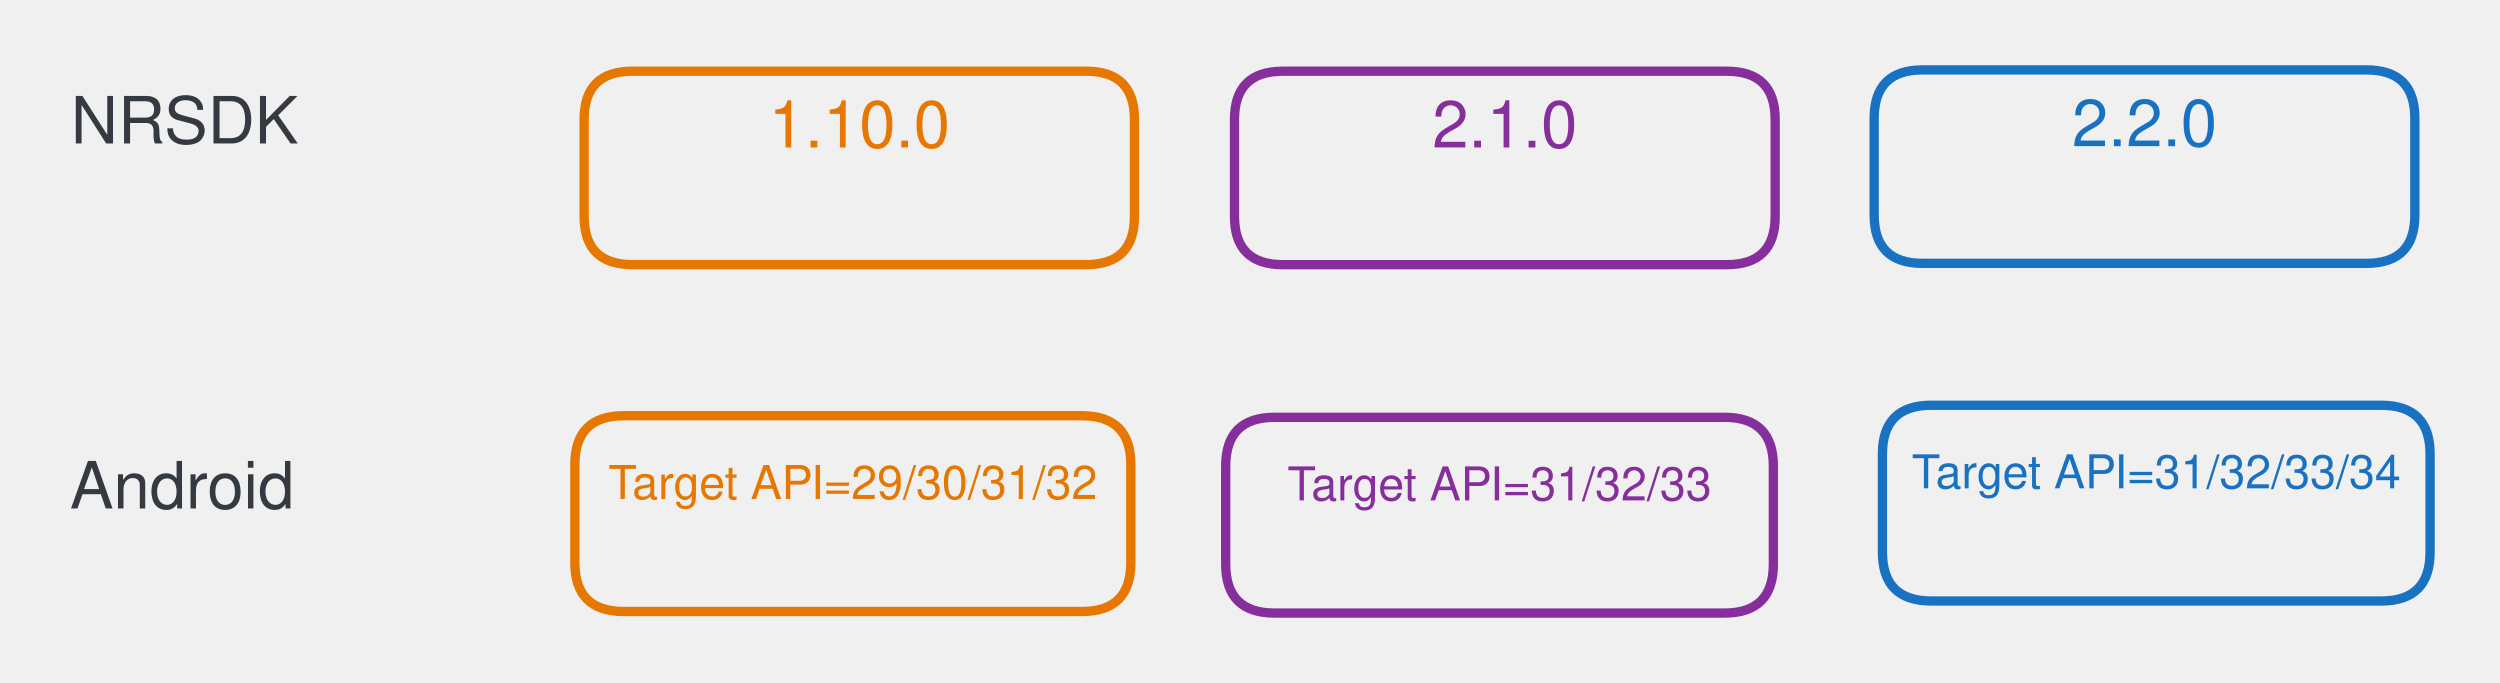
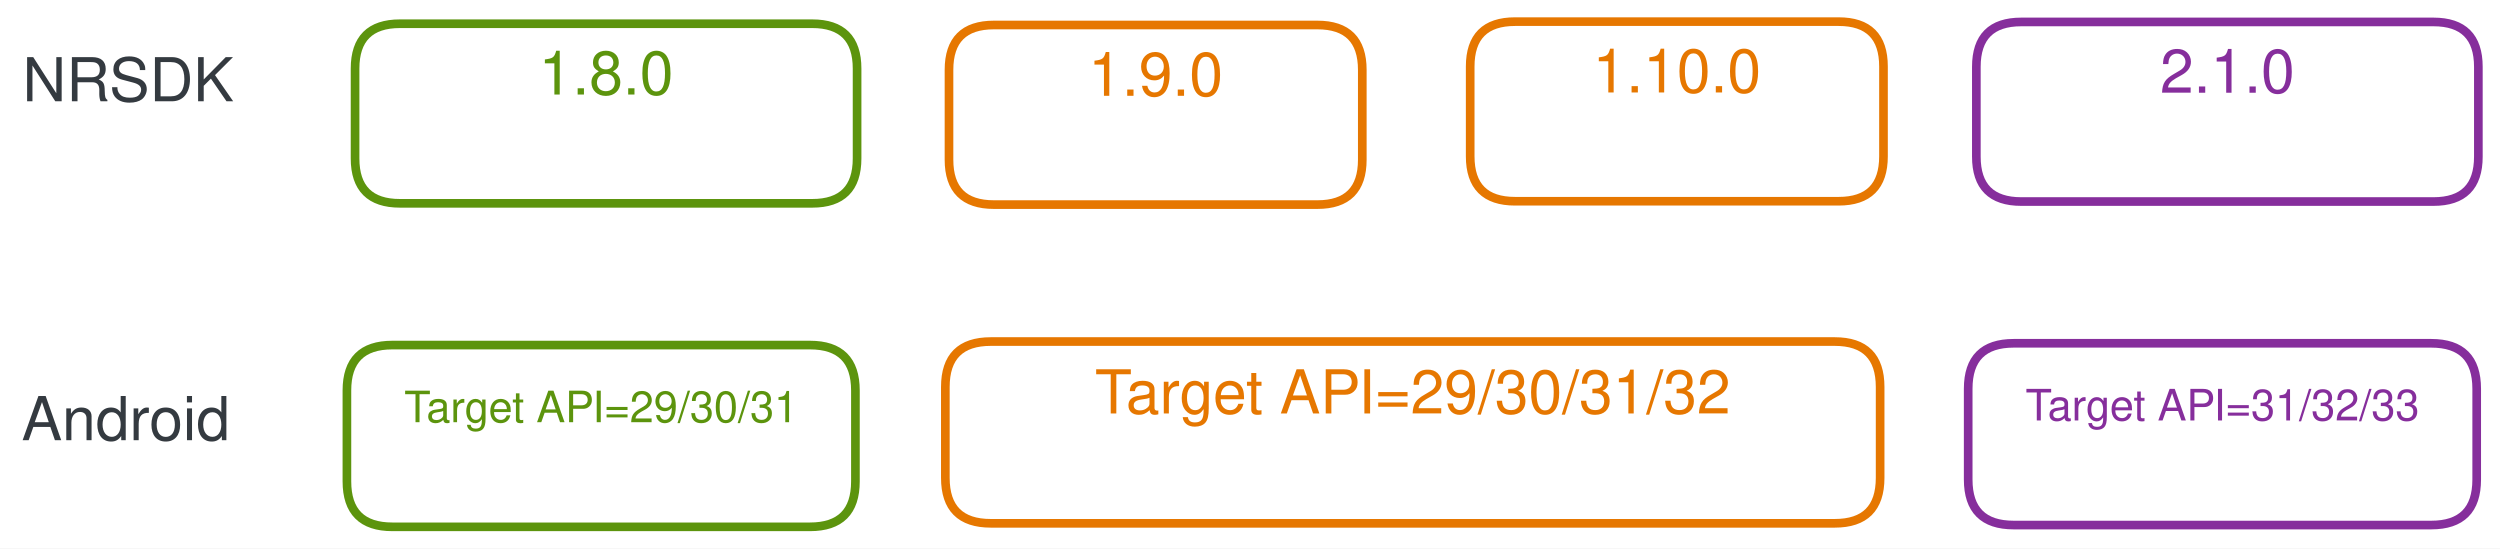
- <svg xmlns="http://www.w3.org/2000/svg" height="293.065" version="1.1" viewBox="0 0 1072.734 293.065" width="1072.734">
+ <svg xmlns="http://www.w3.org/2000/svg" version="1.1" viewBox="0 0 1155.344 253.468" width="1155.344" height="253.468">
  
-   eyJ2ZXJzaW9uIjoiMSIsImVuY29kaW5nIjoiYnN0cmluZyIsImNvbXByZXNzZWQiOnRydWUsImVuY29kZWQiOiJ4nOVa23LaSFx1MDAxMH33V7jY15Q890uq9lx1MDAwMeNcdTAwMWK2QzbBXHUwMDE3kq2tlIxcdTAwMDQoXGJcdFx1MDAwYmGDU/73bVx0XHUwMDFiXHRxMVx1MDAxMLDl3Ty44p6RpqenT58+I//a2d0thMOuXfi4W7BcdTAwMDd103WswLwvfIjsd3bQc3xcdTAwMGaGSPx7z+9cdTAwMDf1eGYrXGa7vY97e2a3azSd8Mb320bd74xcdTAwMWWzXbtje2FcdTAwMGYm/lxyv+/u/op/plx1MDAxNlxu7UFcdTAwMTjPja3JMpiTrLXie/GSmlJMpOR8PMHpXHUwMDFkwEqhbcFow3R7djJixbu5v/VcdTAwMWI/ROeh5JPWOVx1MDAxYVx1MDAwNJ3boU5WbTiuW1xyh+5oP2a91Vx1MDAwZuxktFx1MDAxN1x1MDAwNn7bvnassFx1MDAxNfmVsY+f6/lcdTAwMTCv5KnA7zdbnt3rTTzjd826XHUwMDEzXHUwMDBlI1x1MDAxYkJjq+k143cklkFcdTAwMWNcdTAwMDFlSIqYXHUwMDE0VGqqXHUwMDE5p+Ph6Fx1MDAwNZQwQzEhXHUwMDE05YhgLYnMeFbyXT+IPPuDMmoylPh2Y9bbTXDQs8ZzwsD0el0zgMNK5t0/7VkrXHUwMDAzYSokVjKJect2mq0wdiRZ2I6PXHUwMDAwU6S1RFxcJLOj5bplK06Ef5LAXHUwMDA3ZscuR494fddNx86znmI3MXBcdTAwMTNcclx1MDAxY6ZyKnlVv2uZo1x1MDAwNMCwMlx1MDAxN1JcdTAwMTOiceKA63jt7OtcXL/enpEzXHLfXHUwMDBiq85DdFwiRE1Yj8yO41x1MDAwZZ9BMMrjKH8hgJWv1YOzwoS56DrNKJVcdTAwMGKu3ZjM8dBcdTAwMDF0jYdDv5uM1mFcdTAwMTnT8exgOix+4DRcdTAwMWTPdC9mL1x0O7RPnlx1MDAwZlx1MDAwNVx1MDAxYphcdTAwMTHFZfIzdfo9O5pcdTAwMWJtQ8TGx1x1MDAwZitik4l52MSaXHUwMDEygVx1MDAwNeTr0uBcdTAwMTT3t6e2+vnZtLyB31x1MDAxNJdn5+fB0XtcdTAwMDAnJVxuScw1I1Sl4lx1MDAxYr2AKWwwQeA9Wlx1MDAxMSFExq9cckJTXHUwMDE4XHUwMDFjaSm4IMtBUyhcdM6mi8l/XHUwMDFlmkXPXG789PG/XHUwMDA2OKdcdTAwMTbdPDxcdTAwMDO7XHUwMDFljrJzXHUwMDA2RjWhWetcdTAwMTijUiuEOVLJjJcw6rjeUbFzPVx1MDAxNFx1MDAwZvdcdTAwMWRVXHUwMDE5to6rlfLn9TDK1sBogr1VMEolM7SGfGOYUopQXHUwMDA2okxcdTAwMTlKc1x1MDAwMsNKcElcdTAwMTbwpy2kRL9cdTAwMDFSqFx1MDAwZlx1MDAwNpeMzOZPlYrIXGKkRGHO4ICSXHUwMDFhujZGn5MmSVx1MDAxYvxkeZxcdTAwMGbd8TPJ0+NMXHUwMDE4SsIr19Viv0Hvfta6lzWz5JfGW57Iz1x1MDAxOH/jgcen/82vXHUwMDBiXG5RJPQqdWEt9oL6N1x1MDAwZlx1MDAxOYwgXHUwMDA1h4WXJ6/F4cgpeVGlXGZNXHUwMDA0jXbK1Vx1MDAxNDCkXHUwMDA27lx1MDAxMkJcdTAwMGJcdTAwMTRccqZGN45cdTAwMGKMXGaJidJoJntcdTAwMTFiTJRIPlx1MDAwNVx1MDAxNKxcdTAwMTliSEJz+nZstnrWzmQzNGFdwGZcdTAwMTdm0LTD3eJf5T+J3qNoj+I9SuaQW1x1MDAxZPy3g1x1MDAwNfTWcSwrTSCTXGb3Ut3Pkt5Lvq3BgViuz4FSs6x1zIFCMIRcYpMriMhvV4cuXHUwMDFl8rbvmeWWb5do6fw6/1x1MDAxY1xiUFx1MDAxN0pJLVwiSSZRRkRcImwgjpGQlENTxnTGsU1yoDBA00O/K5mO/iV0mzBh4twzwFx1MDAxOdVcdTAwMDRjJJPZ+aFCZNXOTlAgXHUwMDFhl59Ue/C1fFx1MDAxYvrs4l1RIdNoXHUwMDFlQFxiJoxcdTAwMGLMVmhcdTAwMTJcdTAwMTfHI6dcXMhAyGHYLGQmm1x1MDAwNVx1MDAxMFx1MDAwMlx1MDAwMutVXHUwMDAwXCKlodjyQlx1MDAwZVDBKFegtN899S0t5IAxkIG2RHUvlPcs1WV9eWV5JzXOWp+RSzWSXFxcIr18XHUwMDEzW1x0+rJU5cTv1z5XK7U2Odg/XfNcdTAwMDbm9ZhNXHUwMDAwcFx1MDAxMYBcdTAwMTJpwblcdTAwMTQ4YYgxsVx0RSBcdTAwMTZcdTAwMThcdTAwMDGyScavXHUwMDA0t0pcdTAwMTBb13+H2JJ3L2AygiRIUEFZcm55YLKZXGaRSlxy88Rygutrv9a9KDW+/tAt27NcdTAwMDY5ZDIoznOZXGYxcFx1MDAwNUuJl1x1MDAwNsTsXeecySRcdTAwMDO9pCVcdTAwMDdeYNElbFx1MDAwNlx1MDAxMFx1MDAxMZG9XG4gXHUwMDA0MYjkdI6om2YyXHUwMDA2xFx0XCJO/o+IjFx1MDAxOHhrPPZCMc/yWMaV176lRDxrTWCrXHUwMDE11YKg5Vx1MDAxYtCK9Pvf28NcdTAwMDFcdTAwMTleXHUwMDFj15S7f2Cx45P881x1MDAxODNI1F5cbiVcdIeOblx1MDAwMraAVINLQjWnIFYn2tPNXHUwMDEz2VKXk5wjRIH0NvBtb+OKrNJWPrrtf8HnJ165fVRCg/aPXGat5VxckUk699OaXHUwMDE0UV+nxVxueFhcdTAwMTiOnNJcdTAwMTiwgcEpJLxcdTAwMDJ9g6bwoKDrflx1MDAxZDxgpaJ7UIj4zGt7MtXiaUw4Ufgtv3q/4WVkfNW3R+nutnhtcXFfcFx1MDAxNTnDsyzN8VSWJFePan1igzyfe7WiNEbQXHUwMDFlrXCzYofVy4pz2Cza51c35vHdbfFTqZF3YtOUXHUwMDE4XHUwMDFjXHUwMDAzUHGKK0baXGZcdTAwMTlcdTAwMWNJlbZnwYu1xHXyO2S2nCrDXHUwMDE0a1x1MDAxNn1ty1x1MDAxNZu9pMqaZtFcZiwsdfmg2L+6XHUwMDE2h7X9jnpfbIahpaSMr/B3XCKzN51zNsMgPFxyqrCiXFxTmcFcdTAwMDFIMrRlXHUwMDFjrCrGcNSCQnOnNlx1MDAwMIj3o8bI9m5cdTAwMTVcdTAwMTdX7mk1Rt5SjaU+ykzBXHUwMDE1Wk/I5Vx1MDAxNfCKybHz7VxcnfZcdTAwMTj7Tlx1MDAxYUfBbfH0zMk/aVx1MDAwMSZFhrBcdTAwMThjRvxcdTAwMDeY22WspeRcdTAwMTemXHUwMDE0K4nT3UNcdTAwMWVcdTAwMThrdOSt7y3ZwsdF1ayedmpcdTAwMGaIfOlcdTAwMGWv3pX+UnTuvXr0d1xu4ItcXFx1MDAxYVx1MDAwMIujkVPCgjQ3XHUwMDE4kTL6UJtBgWSG2jpcbrAwiMg0jYs0l6KMXHUwMDEwrTbwffhcdTAwMWRrrj3KtiW7XqjiS8iuSedWUl47T1x1MDAxNaFgdrvVXHUwMDEwoj4uWnDMjvVcdTAwMTS6JNKFO8e+31+ccjtPRSHCn1x1MDAxZFfBx53Hf1x1MDAwMaSpMGcifQ==
+   eyJ2ZXJzaW9uIjoiMSIsImVuY29kaW5nIjoiYnN0cmluZyIsImNvbXByZXNzZWQiOnRydWUsImVuY29kZWQiOiJ4nN1a21LbSFx1MDAxMH3PV1DOa1x1MDAxMDPTc92qfYCAQzB4XHTXwNZcdTAwMTYlZNlWLCRFlrHZLf59W4ZYtmz5XHUwMDAysWNCXHUwMDE1LjxcdTAwMTemNXNOn+5cdTAwMWX9925jo5Q8RG7pj42S23Ns36vFdrf0IW2/d+O2XHUwMDE3XHUwMDA22MX639thJ3b6I5tJXHUwMDEytf/Y2rKjyGp4yW1cdTAwMTi2LCe8e5rm+u6dXHUwMDFiJG1cdTAwMWP4N37f2Piv/zm0UOL2kv7Yfmu2XGZcdTAwMTUk31pccoP+kpRTXHSGXHUwMDFholx1MDAwNiO89i4ulbg17K7bftvNetKmUqNcXLlQZUfsRbtwvNnc3KwwybJl657vnyZcdTAwMGb+01x1MDAwM9lOs1x1MDAxM7tZbzuJw5Z76dWSZrp6rn0wr1x1MDAxZOKGZbPisNNoXHUwMDA2brs9MieMbMdLXHUwMDFl0jaSPaBcdTAwMWQ0+v8ja+nhN8ktxVx1MDAwNFx1MDAwN1x1MDAwMG4kMaBcdTAwMDe96XxcdTAwMDBj4Vx1MDAxZVChNVx1MDAwN2M45TnDPoZ+XHUwMDE4p4a9XHUwMDA3XHUwMDBlNieZabe202qgfUFtMCaJ7aBcdTAwMWTZMVx1MDAxZVY2rvv8yEZbhIJUVCsx6Gy6XqOZpIawbGG3f1x1MDAwMlxmpOZcdTAwMWM/XHUwMDA2XHUwMDFk6WrR51pcdTAwMWZcdTAwMDf/XGZvUVB73qKg4/uZgWnH3lx1MDAxMHayOZ2oZj+dM5WGafwlWlxybaXvXHUwMDA1rfy/80OnNVx1MDAwMVx1MDAxYfUwSE69f9ONZ3qktWzfef7DXHUwMDBmsD/hNcUpblT15HS3Ulx1MDAxYWne9r1GXG7Zku/WR7GceMiiQXdcdTAwMTJGWa+Dy9he4Mafa3lzw9hreIHtn01eXHUwMDEyn9Dd/7H51KKcaaGyz6FTbrvp2PQxZL/x8cOCXHUwMDFj5DzfOuAgo3jGuF5cdTAwMDbtWVx1MDAxY/x+LTZ7vL5X9c/1QdlcdTAwMGVat/v641x1MDAxYuAgMCC4uZJzXHUwMDAxNFx1MDAwM0Q6n1x1MDAxYmFpXCKEksA4l8wsj4LSXHUwMDEyxCgpJJuLglRQTXEw+Vx1MDAxZDm4XHUwMDFk1OJw+JxXwcKxRX8+XHUwMDBmY9dJnmA4gYySy1wiMkrGJFx1MDAxZbacn4tHpydXSjd3q1H5YV/vXHUwMDFkJZ9uP+29jIt52ZmHi1x1MDAxOVRcdTAwMTbhXCKj2uKUcqlcdTAwMDVcdTAwMTFajFx0XCIlllDAhUGOIFx1MDAxZKdcYqJwXGYntZezkVxyXHUwMDExbkBCXHJ5XHUwMDEyXG6O6o22Zlx1MDAwNzebgz9AkcGCPrc8XHUwMDE2U3MwJ5td5N6HQECM/3X7S2DvlK+CoFwi98x1Ulx0S4Nxj89/TeM9XHUwMDAzdHxcdTAwMGLw/lx1MDAxNfCnUFx1MDAwNH90vJxcdTAwMTOMXG7nhn+i/Vbl5N61tSxvn9Jvh5ftyum6w59cdTAwMWJmaZ3GvVKBZprm0I8uXGKBT4yhmtEpUuRKhc765eCnhs5cdTAwMDN+zSQoTiRfT/DHtFbxml6vd1E+qIizuqPu+M4vXHUwMDA0f1FcZlx1MDAwNqpcdTAwMTD3jEs8a1Dz434y49c8XHUwMDA0XHUwMDAzXHUwMDAyXHUwMDE2U6BcdTAwMTRQXHUwMDAzIFxmXHUwMDFmxT1Ii6zG60uGdlxiQP7NXHUwMDE5g2kwXHUwMDE4N1x1MDAxMr6aXHUwMDE4bFE4vi5cdTAwMDajXHUwMDE2JoVcdTAwMDVcdTAwMTGYg+a68ZRcdTAwMTjszqvVht38aFx1MDAxODYrOslHZjlTVpdcdTAwMWbBUFx1MDAwNVwin1x1MDAxZlx0XHUwMDAyhKC7zvzwLHJO9khrTk7MfSwmKCZCgFxuPSZKSE65XHUwMDEyUVqYm4Zow1Cffk9umqVxc0boNM5Ns1xcbk5cclx1MDAxYZUsLlwiUsGNMcLMX0S8h+vmVfiX2zz7dFx1MDAxZkakc357Z2rrXHUwMDFlNTLKLcmRnEJhljhSPuhXMFx1MDAwNJ6PUkJyXHUwMDA2Rlx1MDAxMGpEzrKfmTRNYKZcdTAwMWXaiSdmSsq1JlIvQsyfXHUwMDE4Nz5cdTAwMWT19eG3y2/Vw8tcdTAwMWLZO1xuXHUwMDFh+/be3pl2RsPIXHUwMDExcVi/uFFoVlxifYEnjon03MCfvlx1MDAxYmuqTFxmlGUoYVShd6HjwNfGXHUwMDEyq1x1MDAwMT7V2uJSKiMn1s/ZWOpEkahaS8rekDiRkdYp4nRmx1xyN9nYPv78JzNbQLaAbixJq2Y47LxWTbcsL11iXGJcdTAwMGZcdTAwMDOxovpcdTAwMTViJWi+dcBYI9JTXHUwMDAyMb9Yfe9UT5rlzmGdXHUwMDEzx75qVe503VxcrrtYcUMtRpCsWlx1MDAxMkhJm9MqZXFcdTAwMDFCS6E0YO5bnOq9NpzkXHUwMDEzXHUwMDBifGNaRSlyXHUwMDFitFwiv6jI8XTUZ8Hubu14s9e8cr9Ubjptc9ird9+WWEFhkVx1MDAwM5Q2wNlcdTAwMDJqNX071lStXHUwMDA0xmGKMMFcdTAwMDWVkowhX8OqkM9cZreM0YRPXHUwMDE2q0mZXHUwMDE0ZYziXHUwMDExLcKBt5JJTZCELWBLkqtcdTAwMTkue1x1MDAwZblcdTAwMWGxbdX3U2raXHUwMDBiXHUwMDFigiBqZVx1MDAwNqhZJP7S7cDR4XG1edy0r44ujy52z1x1MDAxZLru8qVcdTAwMDAsJZg2+KjGMJqVO/rFXHUwMDEwYqz+a1x1MDAxY5JzTlxm1Tm7Vl6hp1xmpGJcdTAwMDKTrV+pXueHqmKOOlwi+tZcdTAwMTOq6XU9JSpcdTAwMTdvSr1AXHUwMDE23sxShd5RUaXmL1x1MDAwM07fjzWVL2WIXHUwMDA1zFx1MDAxMEVcdOfjyFx1MDAwN2HRlSBfKUvz+d+SwMhcdTAwMDJcdTAwMWST+lx1MDAxZJVcdTAwMGJcdTAwMWQ+WVpcdTAwMTFwhndcdTAwMWUvXHUwMDAyjtqy6iogXHUwMDE0vzkhwDApYf68avurqPZcdTAwMWVOT1wieqBcdTAwMGZcdTAwMGVa3c4+hC+k5+qEyUhlSSm1XHUwMDE2oIRRcjS6TIVcdJNP1CZNXHUwMDE44zLvNjJ6aslcXOO8XCK4/C3em+hGlauLm+/+dfW+8fVs51x1MDAxY26qt/eL6ZLgUphhPixDl7gsvp4ySlx1MDAxM5AwVHuaXHUwMDA1/MlPvea6RIlglmDpS1x1MDAxM0RcdTAwMDJcdTAwMWZDPlxuXHUwMDEzW1x08tf87nhRPL5Om5hFlyZNM/xzXppypqxYmXTxS+6AyUT6dvf8ynR3qXo7ku43q+bCXHTsOD7+eqPXX5nAwnyJXHUwMDAwXHUwMDEzhilcdTAwMDWjL3dwoZGf6d5zTFx1MDAxZVx0XHUwMDE031x1MDAxZr9emd7O5dSXyI96x2bfbdBzr2eq3YtKeWdUqF6eMa1EmaQuLHVrSSjRen5dmr5cdTAwMWJrqktGK1x1MDAwYlx1MDAxMY2SRIVgY7DXXHUwMDFhXHUwMDAzslXAft2vpn6KLr3kaqpfS9tcdTAwMDJY1tXUXGZnPaXWN8Gyha6m3j3zv2RH0WmC+z1wUXiSXu1507I9Lt17bndnXHUwMDFjV+/r/Z/Uu/TpnzLN7fu7x3eP/1x1MDAwMzR/emUifQ==
  <defs>
    <style class="style-fonts">
      @font-face {
        font-family: "Virgil";
-         src: url(/@excalidraw/excalidraw@undefined/dist/excalidraw-assets/Virgil.woff2);
+         src: url("https://unpkg.com/@excalidraw/excalidraw@0.15.3/dist/excalidraw-assets/Virgil.woff2");
      }
      @font-face {
        font-family: "Cascadia";
-         src: url(/@excalidraw/excalidraw@undefined/dist/excalidraw-assets/Cascadia.woff2);
-       }
-       @font-face {
-         font-family: "Assistant";
-         src: url(/@excalidraw/excalidraw@undefined/dist/excalidraw-assets/Assistant-Regular.woff2);
+         src: url("https://unpkg.com/@excalidraw/excalidraw@0.15.3/dist/excalidraw-assets/Cascadia.woff2");
      }
    </style>
  </defs>
-   <rect fill="transparent" height="293.065" width="1072.734" x="0" y="0" />
-   <g transform="translate(30.4024 54.33887) rotate(0 49.00684 16)">
-     <text direction="ltr" dominant-baseline="text-before-edge" fill="#343a40" font-family="Helvetica, Segoe UI Emoji" font-size="28px" style="white-space: pre;" text-anchor="start" x="0" y="0">NRSDK</text>
+   <rect x="0" y="0" width="1155.344" height="253.468" fill="#ffffff" />
+   <g transform="translate(10.4024 39.58077) rotate(0 49.00684 16)">
+     <text x="0" y="0" font-family="Helvetica, Segoe UI Emoji" font-size="28px" fill="#343a40" text-anchor="start" style="white-space: pre;" direction="ltr" dominant-baseline="text-before-edge">NRSDK</text>
  </g>
-   <g transform="translate(30 210.9543) rotate(0 48.25488 16)">
-     <text direction="ltr" dominant-baseline="text-before-edge" fill="#343a40" font-family="Helvetica, Segoe UI Emoji" font-size="28px" style="white-space: pre;" text-anchor="start" x="0" y="0">Android</text>
+   <g transform="translate(10 196.1962) rotate(0 48.25488 16)">
+     <text x="0" y="0" font-family="Helvetica, Segoe UI Emoji" font-size="28px" fill="#343a40" text-anchor="start" style="white-space: pre;" direction="ltr" dominant-baseline="text-before-edge">Android</text>
  </g>
-   <g stroke-linecap="round" transform="translate(246.6676 178.3875) rotate(0 119.2871 42)">
-     <path d="M21 0 C78.87 0, 136.74 0, 217.57 0 M21 0 C98.27 0, 175.53 0, 217.57 0 M217.57 0 C231.57 0, 238.57 7, 238.57 21 M217.57 0 C231.57 0, 238.57 7, 238.57 21 M238.57 21 C238.57 34.82, 238.57 48.64, 238.57 63 M238.57 21 C238.57 29.76, 238.57 38.52, 238.57 63 M238.57 63 C238.57 77, 231.57 84, 217.57 84 M238.57 63 C238.57 77, 231.57 84, 217.57 84 M217.57 84 C162.02 84, 106.47 84, 21 84 M217.57 84 C155.72 84, 93.86 84, 21 84 M21 84 C7 84, 0 77, 0 63 M21 84 C7 84, 0 77, 0 63 M0 63 C0 50.68, 0 38.36, 0 21 M0 63 C0 49.1, 0 35.2, 0 21 M0 21 C0 7, 7 0, 21 0 M0 21 C0 7, 7 0, 21 0" fill="none" stroke="#e67700" stroke-width="4" />
+   <g stroke-linecap="round" transform="translate(164.0884 10.96407) rotate(0 116 41.5)">
+     <path d="M20.75 0 M20.75 0 C68.54 0, 116.33 0, 211.25 0 M20.75 0 C69.76 0, 118.77 0, 211.25 0 M211.25 0 C225.08 0, 232 6.92, 232 20.75 M211.25 0 C225.08 0, 232 6.92, 232 20.75 M232 20.75 C232 29.94, 232 39.14, 232 62.25 M232 20.75 C232 29.67, 232 38.6, 232 62.25 M232 62.25 C232 76.08, 225.08 83, 211.25 83 M232 62.25 C232 76.08, 225.08 83, 211.25 83 M211.25 83 C154.95 83, 98.64 83, 20.75 83 M211.25 83 C165.85 83, 120.45 83, 20.75 83 M20.75 83 C6.92 83, 0 76.08, 0 62.25 M20.75 83 C6.92 83, 0 76.08, 0 62.25 M0 62.25 C0 52, 0 41.74, 0 20.75 M0 62.25 C0 53.86, 0 45.48, 0 20.75 M0 20.75 C0 6.92, 6.92 0, 20.75 0 M0 20.75 C0 6.92, 6.92 0, 20.75 0" stroke="#5c940d" stroke-width="4" fill="none" />
  </g>
-   <g transform="translate(260.5983 208.9589) rotate(0 105.3564 11.42857)">
-     <text direction="ltr" dominant-baseline="text-before-edge" fill="#e67700" font-family="Helvetica, Segoe UI Emoji" font-size="20px" style="white-space: pre;" text-anchor="middle" x="105.356" y="0">Target API=29/30/31/32</text>
+   <g stroke-linecap="round" transform="translate(438.5662 11.55312) rotate(0 95.5 41.5)">
+     <path d="M20.75 0 M20.75 0 C56.13 0, 91.51 0, 170.25 0 M20.75 0 C66.23 0, 111.71 0, 170.25 0 M170.25 0 C184.08 0, 191 6.92, 191 20.75 M170.25 0 C184.08 0, 191 6.92, 191 20.75 M191 20.75 C191 37.08, 191 53.42, 191 62.25 M191 20.75 C191 29.48, 191 38.21, 191 62.25 M191 62.25 C191 76.08, 184.08 83, 170.25 83 M191 62.25 C191 76.08, 184.08 83, 170.25 83 M170.25 83 C126.09 83, 81.93 83, 20.75 83 M170.25 83 C112.24 83, 54.22 83, 20.75 83 M20.75 83 C6.92 83, 0 76.08, 0 62.25 M20.75 83 C6.92 83, 0 76.08, 0 62.25 M0 62.25 C0 52.3, 0 42.35, 0 20.75 M0 62.25 C0 53.37, 0 44.49, 0 20.75 M0 20.75 C0 6.92, 6.92 0, 20.75 0 M0 20.75 C0 6.92, 6.92 0, 20.75 0" stroke="#e67700" stroke-width="4" fill="none" />
  </g>
-   <g stroke-linecap="round" transform="translate(250.6408 30.54325) rotate(0 118.0762 41.5)">
-     <path d="M20.75 0 C78.93 0, 137.11 0, 215.4 0 M20.75 0 C69.65 0, 118.55 0, 215.4 0 M215.4 0 C229.24 0, 236.15 6.92, 236.15 20.75 M215.4 0 C229.24 0, 236.15 6.92, 236.15 20.75 M236.15 20.75 C236.15 33.71, 236.15 46.68, 236.15 62.25 M236.15 20.75 C236.15 29.56, 236.15 38.36, 236.15 62.25 M236.15 62.25 C236.15 76.08, 229.24 83, 215.4 83 M236.15 62.25 C236.15 76.08, 229.24 83, 215.4 83 M215.4 83 C141.85 83, 68.3 83, 20.75 83 M215.4 83 C164.65 83, 113.9 83, 20.75 83 M20.75 83 C6.92 83, 0 76.08, 0 62.25 M20.75 83 C6.92 83, 0 76.08, 0 62.25 M0 62.25 C0 46.32, 0 30.38, 0 20.75 M0 62.25 C0 53.42, 0 44.58, 0 20.75 M0 20.75 C0 6.92, 6.92 0, 20.75 0 M0 20.75 C0 6.92, 6.92 0, 20.75 0" fill="none" stroke="#e67700" stroke-width="4" />
+   <g transform="translate(248.9507 36.46407) rotate(0 31.1377 16)">
+     <text x="31.138" y="0" font-family="Helvetica, Segoe UI Emoji" font-size="28px" fill="#5c940d" text-anchor="middle" style="white-space: pre;" direction="ltr" dominant-baseline="text-before-edge">1.8.0</text>
  </g>
-   <g transform="translate(329.7932 56.04325) rotate(0 38.92383 16)">
-     <text direction="ltr" dominant-baseline="text-before-edge" fill="#e67700" font-family="Helvetica, Segoe UI Emoji" font-size="28px" style="white-space: pre;" text-anchor="middle" x="38.924" y="0">1.10.0</text>
+   <g transform="translate(502.9285 37.05312) rotate(0 31.1377 16)">
+     <text x="31.138" y="0" font-family="Helvetica, Segoe UI Emoji" font-size="28px" fill="#e67700" text-anchor="middle" style="white-space: pre;" direction="ltr" dominant-baseline="text-before-edge">1.9.0</text>
  </g>
-   <g stroke-linecap="round" transform="translate(529.7071 30.56048) rotate(0 116 41.5)">
-     <path d="M20.75 0 C93.29 0, 165.82 0, 211.25 0 M20.75 0 C71.09 0, 121.43 0, 211.25 0 M211.25 0 C225.08 0, 232 6.92, 232 20.75 M211.25 0 C225.08 0, 232 6.92, 232 20.75 M232 20.75 C232 35.68, 232 50.62, 232 62.25 M232 20.75 C232 33.65, 232 46.54, 232 62.25 M232 62.25 C232 76.08, 225.08 83, 211.25 83 M232 62.25 C232 76.08, 225.08 83, 211.25 83 M211.25 83 C143.33 83, 75.42 83, 20.75 83 M211.25 83 C136.88 83, 62.5 83, 20.75 83 M20.75 83 C6.92 83, 0 76.08, 0 62.25 M20.75 83 C6.92 83, 0 76.08, 0 62.25 M0 62.25 C0 45.77, 0 29.29, 0 20.75 M0 62.25 C0 48.62, 0 34.99, 0 20.75 M0 20.75 C0 6.92, 6.92 0, 20.75 0 M0 20.75 C0 6.92, 6.92 0, 20.75 0" fill="none" stroke="#862e9c" stroke-width="4" />
+   <g stroke-linecap="round" transform="translate(160.3206 159.4682) rotate(0 117.5 42)">
+     <path d="M21 0 M21 0 C69.2 0, 117.4 0, 214 0 M21 0 C80.62 0, 140.24 0, 214 0 M214 0 C228 0, 235 7, 235 21 M214 0 C228 0, 235 7, 235 21 M235 21 C235 35.47, 235 49.95, 235 63 M235 21 C235 31.03, 235 41.05, 235 63 M235 63 C235 77, 228 84, 214 84 M235 63 C235 77, 228 84, 214 84 M214 84 C150.14 84, 86.29 84, 21 84 M214 84 C158.69 84, 103.39 84, 21 84 M21 84 C7 84, 0 77, 0 63 M21 84 C7 84, 0 77, 0 63 M0 63 C0 47.19, 0 31.37, 0 21 M0 63 C0 53.18, 0 43.37, 0 21 M0 21 C0 7, 7 0, 21 0 M0 21 C0 7, 7 0, 21 0" stroke="#5c940d" stroke-width="4" fill="none" />
  </g>
-   <g transform="translate(614.5694 56.06048) rotate(0 31.1377 16)">
-     <text direction="ltr" dominant-baseline="text-before-edge" fill="#862e9c" font-family="Helvetica, Segoe UI Emoji" font-size="28px" style="white-space: pre;" text-anchor="middle" x="31.138" y="0">2.1.0</text>
+   <g transform="translate(183.5872 189.9682) rotate(0 94.2334 11.5)">
+     <text x="94.233" y="0" font-family="Helvetica, Segoe UI Emoji" font-size="20px" fill="#5c940d" text-anchor="middle" style="white-space: pre;" direction="ltr" dominant-baseline="text-before-edge">Target API=29/30/31 </text>
  </g>
-   <g stroke-linecap="round" transform="translate(525.9393 179.0646) rotate(0 117.5 42)">
-     <path d="M21 0 C82.43 0, 143.86 0, 214 0 M21 0 C97.37 0, 173.75 0, 214 0 M214 0 C228 0, 235 7, 235 21 M214 0 C228 0, 235 7, 235 21 M235 21 C235 30.73, 235 40.47, 235 63 M235 21 C235 36.67, 235 52.34, 235 63 M235 63 C235 77, 228 84, 214 84 M235 63 C235 77, 228 84, 214 84 M214 84 C158.82 84, 103.64 84, 21 84 M214 84 C145.84 84, 77.68 84, 21 84 M21 84 C7 84, 0 77, 0 63 M21 84 C7 84, 0 77, 0 63 M0 63 C0 53.25, 0 43.5, 0 21 M0 63 C0 46.92, 0 30.85, 0 21 M0 21 C0 7, 7 0, 21 0 M0 21 C0 7, 7 0, 21 0" fill="none" stroke="#862e9c" stroke-width="4" />
+   <g stroke-linecap="round" transform="translate(436.8785 157.8442) rotate(0 216 42)">
+     <path d="M21 0 M21 0 C113.41 0, 205.83 0, 411 0 M21 0 C169.41 0, 317.82 0, 411 0 M411 0 C425 0, 432 7, 432 21 M411 0 C425 0, 432 7, 432 21 M432 21 C432 33.91, 432 46.82, 432 63 M432 21 C432 37.43, 432 53.87, 432 63 M432 63 C432 77, 425 84, 411 84 M432 63 C432 77, 425 84, 411 84 M411 84 C297.17 84, 183.34 84, 21 84 M411 84 C315.46 84, 219.92 84, 21 84 M21 84 C7 84, 0 77, 0 63 M21 84 C7 84, 0 77, 0 63 M0 63 C0 51.15, 0 39.31, 0 21 M0 63 C0 53.58, 0 44.16, 0 21 M0 21 C0 7, 7 0, 21 0 M0 21 C0 7, 7 0, 21 0" stroke="#e67700" stroke-width="4" fill="none" />
  </g>
-   <g transform="translate(549.2059 209.5646) rotate(0 94.2334 11.5)">
-     <text direction="ltr" dominant-baseline="text-before-edge" fill="#862e9c" font-family="Helvetica, Segoe UI Emoji" font-size="20px" style="white-space: pre;" text-anchor="middle" x="94.233" y="0">Target API=31/32/33 </text>
+   <g transform="translate(505.3795 183.8442) rotate(0 147.499 16)">
+     <text x="147.499" y="0" font-family="Helvetica, Segoe UI Emoji" font-size="28px" fill="#e67700" text-anchor="middle" style="white-space: pre;" direction="ltr" dominant-baseline="text-before-edge">Target API=29/30/31/32</text>
  </g>
-   <g stroke-linecap="round" transform="translate(804.1915 30) rotate(0 116 41.5)">
-     <path d="M20.75 0 C83.44 0, 146.14 0, 211.25 0 M20.75 0 C60.47 0, 100.19 0, 211.25 0 M211.25 0 C225.08 0, 232 6.92, 232 20.75 M211.25 0 C225.08 0, 232 6.92, 232 20.75 M232 20.75 C232 32.48, 232 44.21, 232 62.25 M232 20.75 C232 33.81, 232 46.87, 232 62.25 M232 62.25 C232 76.08, 225.08 83, 211.25 83 M232 62.25 C232 76.08, 225.08 83, 211.25 83 M211.25 83 C155.37 83, 99.49 83, 20.75 83 M211.25 83 C148.2 83, 85.14 83, 20.75 83 M20.75 83 C6.92 83, 0 76.08, 0 62.25 M20.75 83 C6.92 83, 0 76.08, 0 62.25 M0 62.25 C0 49.96, 0 37.67, 0 20.75 M0 62.25 C0 47.17, 0 32.09, 0 20.75 M0 20.75 C0 6.92, 6.92 0, 20.75 0 M0 20.75 C0 6.92, 6.92 0, 20.75 0" fill="none" stroke="#1971c2" stroke-width="4" />
+   <g stroke-linecap="round" transform="translate(679.4299 10) rotate(0 95.5 41.5)">
+     <path d="M20.75 0 M20.75 0 C51.95 0, 83.15 0, 170.25 0 M20.75 0 C67.06 0, 113.37 0, 170.25 0 M170.25 0 C184.08 0, 191 6.92, 191 20.75 M170.25 0 C184.08 0, 191 6.92, 191 20.75 M191 20.75 C191 32.22, 191 43.69, 191 62.25 M191 20.75 C191 37.19, 191 53.62, 191 62.25 M191 62.25 C191 76.08, 184.08 83, 170.25 83 M191 62.25 C191 76.08, 184.08 83, 170.25 83 M170.25 83 C121.33 83, 72.41 83, 20.75 83 M170.25 83 C116.83 83, 63.42 83, 20.75 83 M20.75 83 C6.92 83, 0 76.08, 0 62.25 M20.75 83 C6.92 83, 0 76.08, 0 62.25 M0 62.25 C0 46.92, 0 31.6, 0 20.75 M0 62.25 C0 53.73, 0 45.22, 0 20.75 M0 20.75 C0 6.92, 6.92 0, 20.75 0 M0 20.75 C0 6.92, 6.92 0, 20.75 0" stroke="#e67700" stroke-width="4" fill="none" />
  </g>
-   <g transform="translate(889.0538 55.5) rotate(0 31.1377 16)">
-     <text direction="ltr" dominant-baseline="text-before-edge" fill="#1971c2" font-family="Helvetica, Segoe UI Emoji" font-size="28px" style="white-space: pre;" text-anchor="middle" x="31.138" y="0">2.2.0</text>
+   <g transform="translate(736.006 35.5) rotate(0 38.92383 16)">
+     <text x="38.924" y="0" font-family="Helvetica, Segoe UI Emoji" font-size="28px" fill="#e67700" text-anchor="middle" style="white-space: pre;" direction="ltr" dominant-baseline="text-before-edge">1.10.0</text>
  </g>
-   <g stroke-linecap="round" transform="translate(807.7344 173.8867) rotate(0 117.5 42)">
-     <path d="M21 0 C87.12 0, 153.24 0, 214 0 M21 0 C74 0, 127 0, 214 0 M214 0 C228 0, 235 7, 235 21 M214 0 C228 0, 235 7, 235 21 M235 21 C235 31.85, 235 42.69, 235 63 M235 21 C235 35.16, 235 49.33, 235 63 M235 63 C235 77, 228 84, 214 84 M235 63 C235 77, 228 84, 214 84 M214 84 C166.76 84, 119.53 84, 21 84 M214 84 C159.47 84, 104.95 84, 21 84 M21 84 C7 84, 0 77, 0 63 M21 84 C7 84, 0 77, 0 63 M0 63 C0 48.48, 0 33.97, 0 21 M0 63 C0 50.97, 0 38.93, 0 21 M0 21 C0 7, 7 0, 21 0 M0 21 C0 7, 7 0, 21 0" fill="none" stroke="#1971c2" stroke-width="4" />
+   <g stroke-linecap="round" transform="translate(913.3439 10.14222) rotate(0 116 41.5)">
+     <path d="M20.75 0 M20.75 0 C68.54 0, 116.33 0, 211.25 0 M20.75 0 C69.76 0, 118.77 0, 211.25 0 M211.25 0 C225.08 0, 232 6.92, 232 20.75 M211.25 0 C225.08 0, 232 6.92, 232 20.75 M232 20.75 C232 29.94, 232 39.14, 232 62.25 M232 20.75 C232 29.67, 232 38.6, 232 62.25 M232 62.25 C232 76.08, 225.08 83, 211.25 83 M232 62.25 C232 76.08, 225.08 83, 211.25 83 M211.25 83 C154.95 83, 98.64 83, 20.75 83 M211.25 83 C165.85 83, 120.45 83, 20.75 83 M20.75 83 C6.92 83, 0 76.08, 0 62.25 M20.75 83 C6.92 83, 0 76.08, 0 62.25 M0 62.25 C0 52, 0 41.74, 0 20.75 M0 62.25 C0 53.86, 0 45.48, 0 20.75 M0 20.75 C0 6.92, 6.92 0, 20.75 0 M0 20.75 C0 6.92, 6.92 0, 20.75 0" stroke="#862e9c" stroke-width="4" fill="none" />
  </g>
-   <g transform="translate(817.0997 204.3867) rotate(0 108.1348 11.5)">
-     <text direction="ltr" dominant-baseline="text-before-edge" fill="#1971c2" font-family="Helvetica, Segoe UI Emoji" font-size="20px" style="white-space: pre;" text-anchor="middle" x="108.135" y="0">Target API=31/32/33/34 </text>
+   <g transform="translate(998.2062 35.64222) rotate(0 31.1377 16)">
+     <text x="31.138" y="0" font-family="Helvetica, Segoe UI Emoji" font-size="28px" fill="#862e9c" text-anchor="middle" style="white-space: pre;" direction="ltr" dominant-baseline="text-before-edge">2.1.0</text>
+   </g>
+   <g stroke-linecap="round" transform="translate(909.576 158.6463) rotate(0 117.5 42)">
+     <path d="M21 0 M21 0 C69.2 0, 117.4 0, 214 0 M21 0 C80.62 0, 140.24 0, 214 0 M214 0 C228 0, 235 7, 235 21 M214 0 C228 0, 235 7, 235 21 M235 21 C235 35.47, 235 49.95, 235 63 M235 21 C235 31.03, 235 41.05, 235 63 M235 63 C235 77, 228 84, 214 84 M235 63 C235 77, 228 84, 214 84 M214 84 C150.14 84, 86.29 84, 21 84 M214 84 C158.69 84, 103.39 84, 21 84 M21 84 C7 84, 0 77, 0 63 M21 84 C7 84, 0 77, 0 63 M0 63 C0 47.19, 0 31.37, 0 21 M0 63 C0 53.18, 0 43.37, 0 21 M0 21 C0 7, 7 0, 21 0 M0 21 C0 7, 7 0, 21 0" stroke="#862e9c" stroke-width="4" fill="none" />
+   </g>
+   <g transform="translate(932.8426 189.1463) rotate(0 94.2334 11.5)">
+     <text x="94.233" y="0" font-family="Helvetica, Segoe UI Emoji" font-size="20px" fill="#862e9c" text-anchor="middle" style="white-space: pre;" direction="ltr" dominant-baseline="text-before-edge">Target API=31/32/33 </text>
  </g>
</svg>
